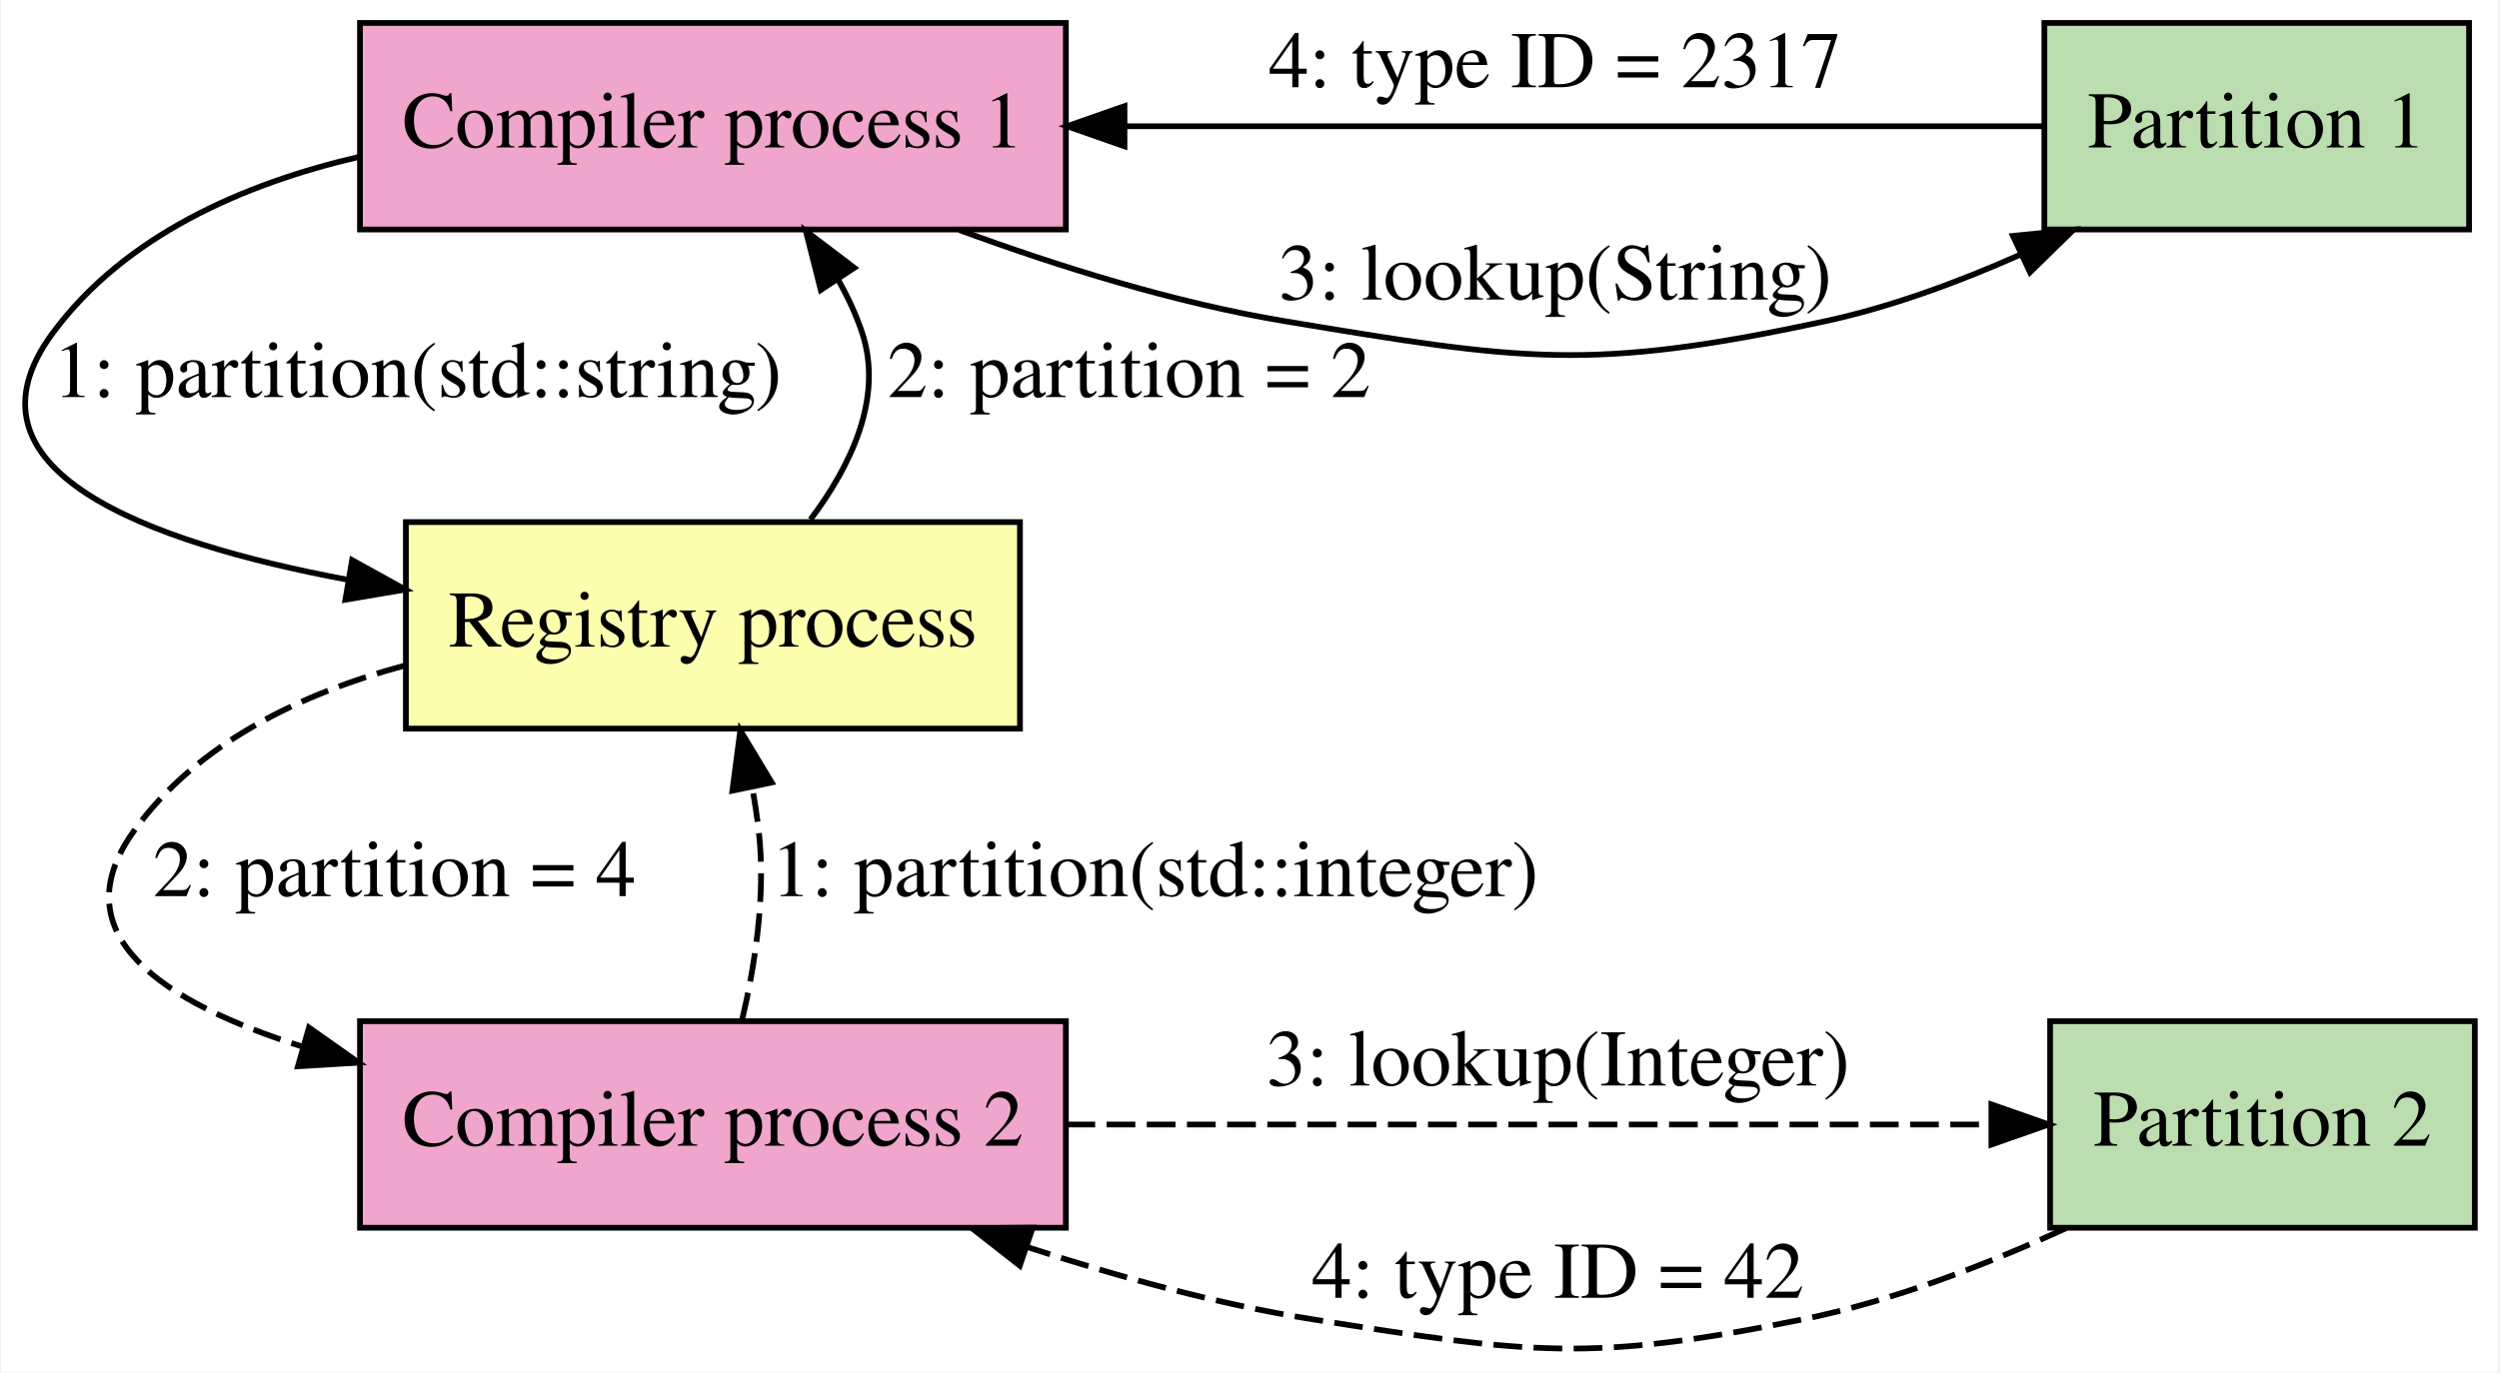
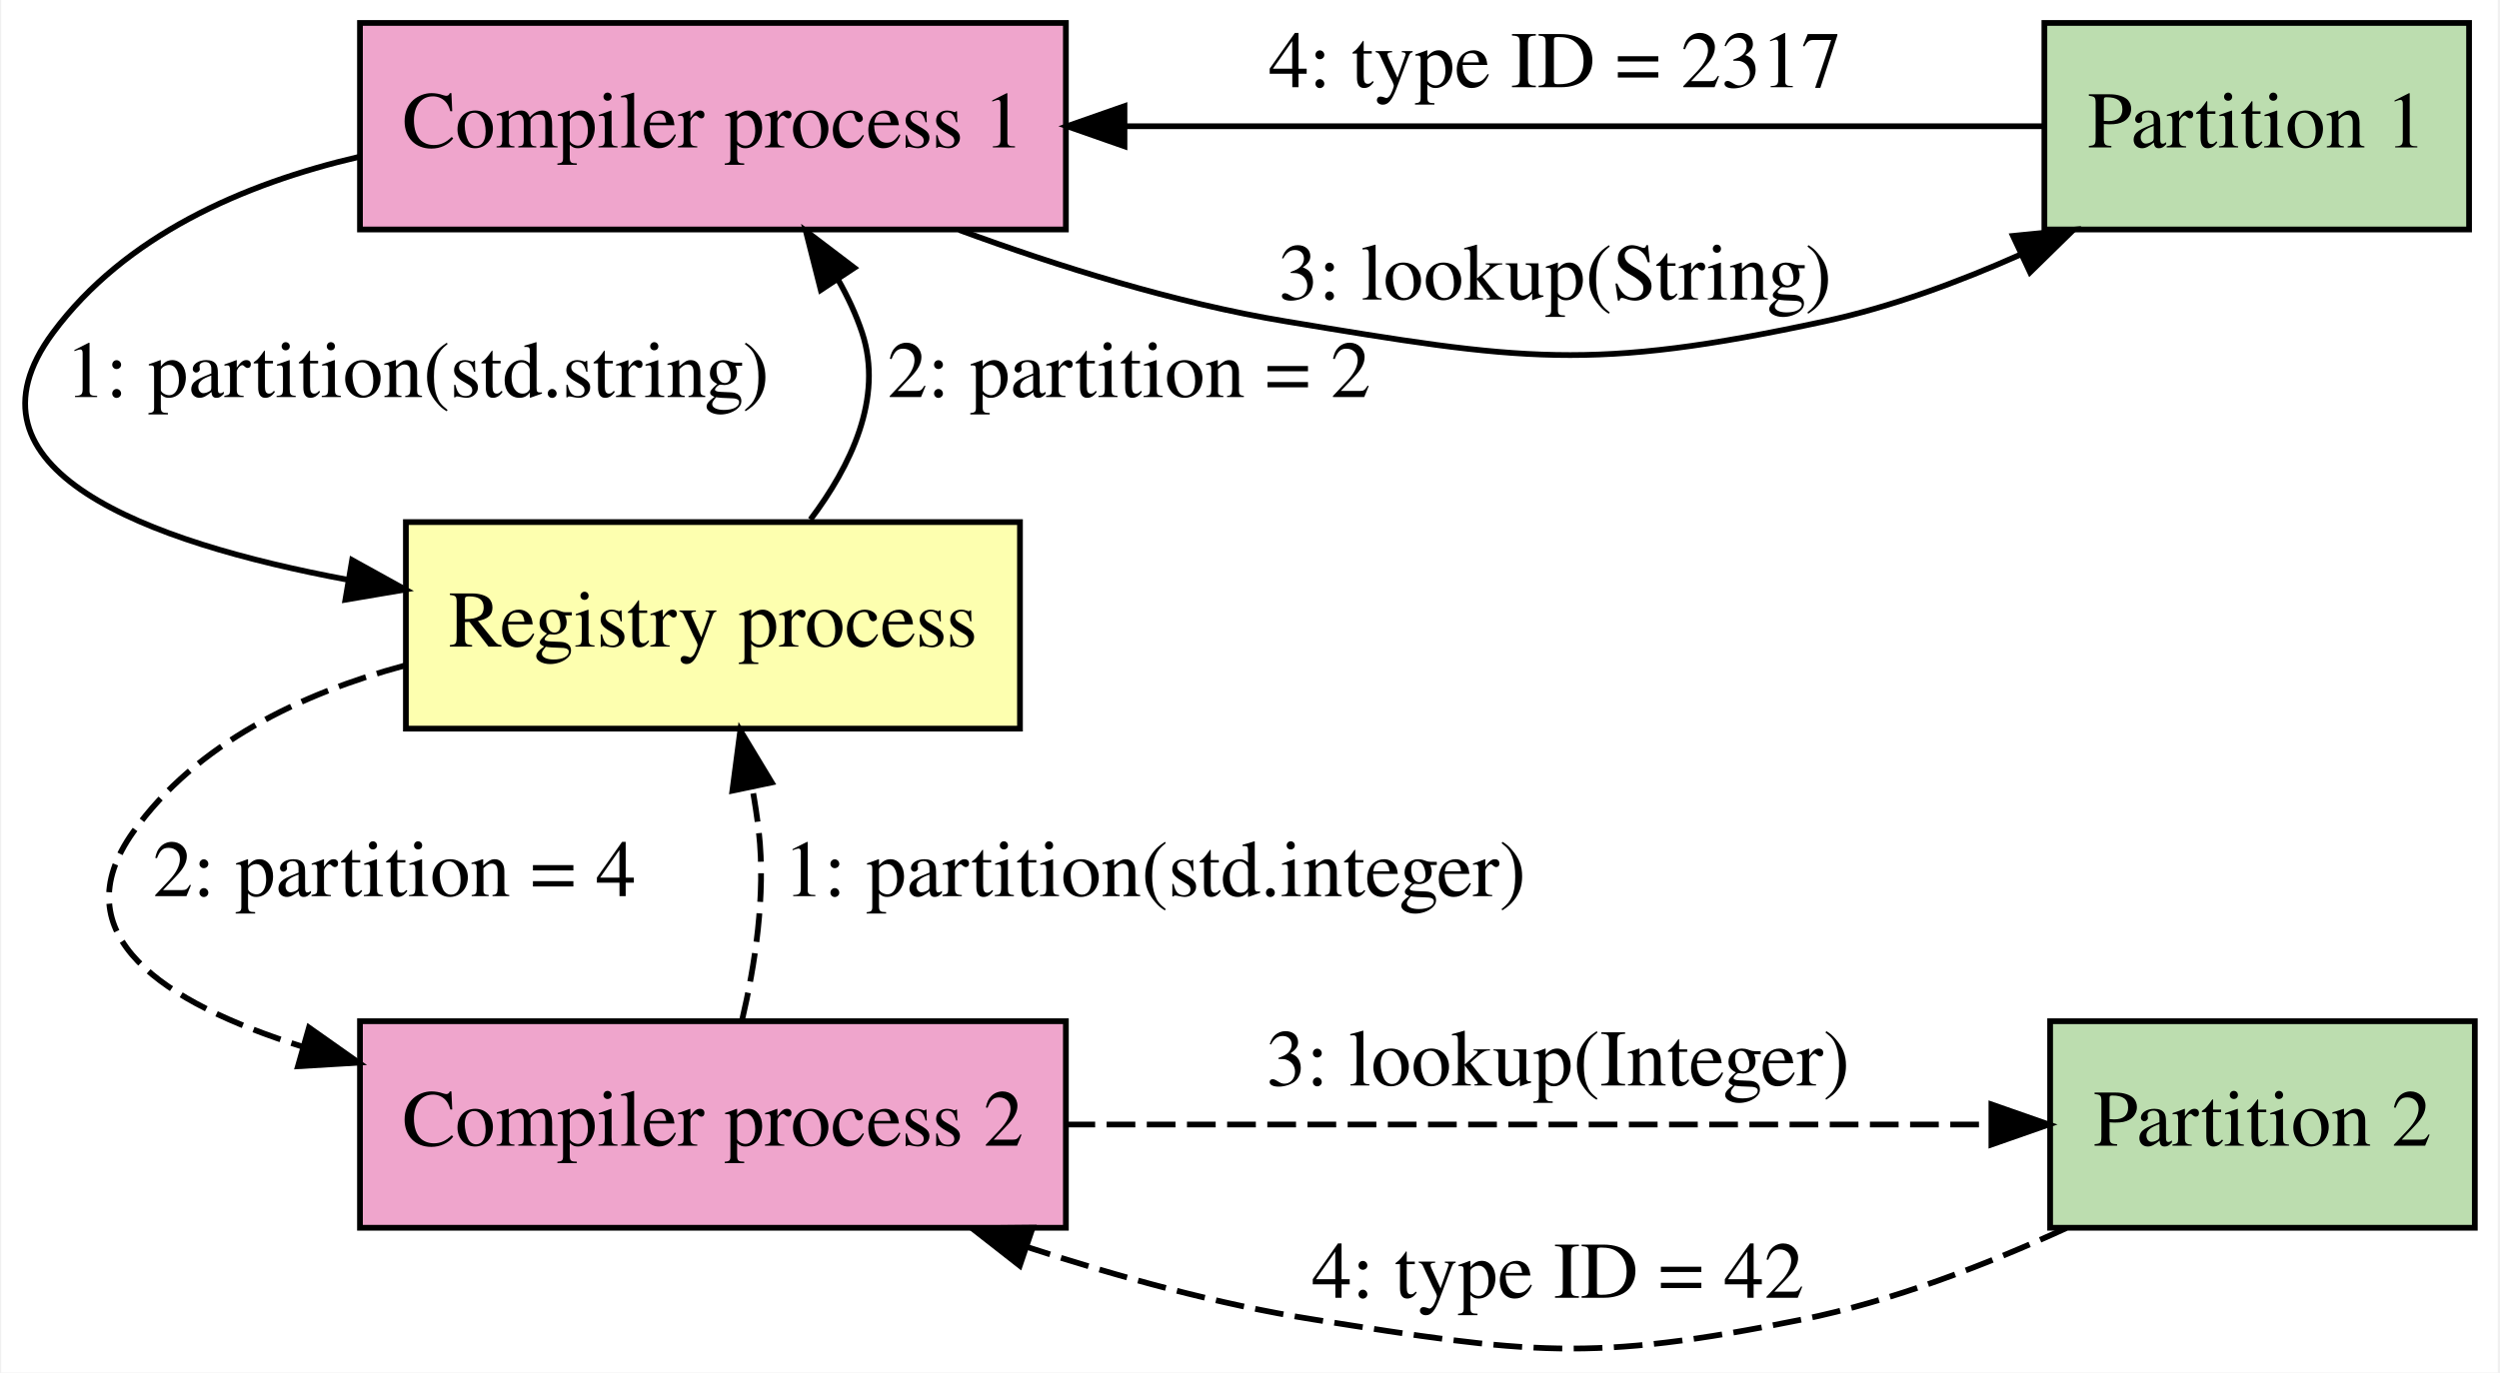
<svg xmlns="http://www.w3.org/2000/svg" width="435pt" height="239pt" viewBox="0.00 0.00 435.01 239.24">
  <g id="graph0" class="graph" transform="scale(1 1) rotate(0) translate(4 235.24)">
    <polygon fill="white" stroke="transparent" points="-4,4 -4,-235.24 431.01,-235.24 431.01,4 -4,4" />
    <g id="node1" class="node">
      <polygon fill="#efa5cc" stroke="black" points="181.51,-231.24 58.51,-231.24 58.51,-195.24 181.51,-195.24 181.51,-231.24" />
      <text text-anchor="middle" x="120.01" y="-209.54" font-family="Times,serif" font-size="14.00">Compiler process 1</text>
    </g>
    <g id="node3" class="node">
      <polygon fill="#bcddaf" stroke="black" points="426.01,-231.24 352.01,-231.24 352.01,-195.24 426.01,-195.24 426.01,-231.24" />
      <text text-anchor="middle" x="389.01" y="-209.54" font-family="Times,serif" font-size="14.00">Partition 1</text>
    </g>
    <g id="edge3" class="edge">
      <path fill="none" stroke="black" d="M162.91,-195.16C180.24,-188.78 200.63,-182.41 219.76,-179.24 260.98,-172.4 272.92,-170.44 313.76,-179.24 325.25,-181.71 337.1,-186.09 347.9,-190.89" />
      <polygon fill="black" stroke="black" points="346.54,-194.12 357.08,-195.19 349.51,-187.78 346.54,-194.12" />
      <text text-anchor="middle" x="266.76" y="-183.04" font-family="Times,serif" font-size="14.00">3: lookup(String)</text>
    </g>
    <g id="node5" class="node">
      <polygon fill="#fdffaf" stroke="black" points="173.51,-144.24 66.51,-144.24 66.51,-108.24 173.51,-108.24 173.51,-144.24" />
      <text text-anchor="middle" x="120.01" y="-122.54" font-family="Times,serif" font-size="14.00">Registry process</text>
    </g>
    <g id="edge1" class="edge">
      <path fill="none" stroke="black" d="M58.39,-207.91C38.11,-203.19 17.56,-194.17 5.01,-177.24 -12.64,-153.41 21.04,-140.79 56.43,-134.18" />
      <polygon fill="black" stroke="black" points="57.14,-137.61 66.41,-132.48 55.97,-130.71 57.14,-137.61" />
-       <text text-anchor="middle" x="68.51" y="-166.04" font-family="Times,serif" font-size="14.00"> 1: partition(std::string)</text>
+       <text text-anchor="middle" x="68.51" y="-166.04" font-family="Times,serif" font-size="14.00"> 1: partition(std.string)</text>
    </g>
    <g id="node2" class="node">
      <polygon fill="#efa5cc" stroke="black" points="181.51,-57.24 58.51,-57.24 58.51,-21.24 181.51,-21.24 181.51,-57.24" />
      <text text-anchor="middle" x="120.01" y="-35.54" font-family="Times,serif" font-size="14.00">Compiler process 2</text>
    </g>
    <g id="node4" class="node">
      <polygon fill="#bcddaf" stroke="black" points="427.01,-57.24 353.01,-57.24 353.01,-21.24 427.01,-21.24 427.01,-57.24" />
      <text text-anchor="middle" x="390.01" y="-35.54" font-family="Times,serif" font-size="14.00">Partition 2</text>
    </g>
    <g id="edge7" class="edge">
      <path fill="none" stroke="black" stroke-dasharray="5,2" d="M181.61,-39.24C230.56,-39.24 298.01,-39.24 342.76,-39.24" />
      <polygon fill="black" stroke="black" points="342.78,-42.74 352.78,-39.24 342.78,-35.74 342.78,-42.74" />
      <text text-anchor="middle" x="267.26" y="-46.04" font-family="Times,serif" font-size="14.00">3: lookup(Integer)</text>
    </g>
    <g id="edge5" class="edge">
      <path fill="none" stroke="black" stroke-dasharray="5,2" d="M125.06,-57.31C127.33,-66.94 129.25,-79.23 128.01,-90.24 127.72,-92.78 127.32,-95.41 126.85,-98.04" />
      <polygon fill="black" stroke="black" points="123.4,-97.42 124.78,-107.92 130.25,-98.85 123.4,-97.42" />
-       <text text-anchor="middle" x="197.01" y="-79.04" font-family="Times,serif" font-size="14.00">  1: partition(std::integer)</text>
+       <text text-anchor="middle" x="197.01" y="-79.04" font-family="Times,serif" font-size="14.00">  1: partition(std.integer)</text>
    </g>
    <g id="edge4" class="edge">
      <path fill="none" stroke="black" d="M351.63,-213.24C310.44,-213.24 243.23,-213.24 191.79,-213.24" />
      <polygon fill="black" stroke="black" points="191.72,-209.74 181.72,-213.24 191.72,-216.74 191.72,-209.74" />
      <text text-anchor="middle" x="266.76" y="-220.04" font-family="Times,serif" font-size="14.00">4: type ID = 2317</text>
    </g>
    <g id="edge8" class="edge">
      <path fill="none" stroke="black" stroke-dasharray="5,2" d="M355.83,-21.18C341.94,-14.81 325.48,-8.43 309.76,-5.24 272.74,2.28 262.07,0.67 224.76,-5.24 208.18,-7.86 190.66,-12.68 174.78,-17.88" />
      <polygon fill="black" stroke="black" points="173.48,-14.63 165.14,-21.16 175.73,-21.26 173.48,-14.63" />
      <text text-anchor="middle" x="267.26" y="-9.04" font-family="Times,serif" font-size="14.00">4: type ID = 42</text>
    </g>
    <g id="edge2" class="edge">
      <path fill="none" stroke="black" d="M137,-144.68C144.03,-154.02 149.76,-165.9 146.01,-177.24 144.96,-180.4 143.51,-183.51 141.82,-186.49" />
      <polygon fill="black" stroke="black" points="138.8,-184.7 136.2,-194.97 144.64,-188.56 138.8,-184.7" />
      <text text-anchor="middle" x="192.51" y="-166.04" font-family="Times,serif" font-size="14.00">  2: partition = 2</text>
    </g>
    <g id="edge6" class="edge">
      <path fill="none" stroke="black" stroke-dasharray="5,2" d="M66.25,-119.22C48.25,-114.35 29.99,-105.66 19.01,-90.24 6.24,-72.29 24.22,-60.46 48.39,-52.84" />
      <polygon fill="black" stroke="black" points="49.62,-56.13 58.28,-50.02 47.7,-49.39 49.62,-56.13" />
      <text text-anchor="middle" x="64.51" y="-79.04" font-family="Times,serif" font-size="14.00">  2: partition = 4</text>
    </g>
  </g>
</svg>
